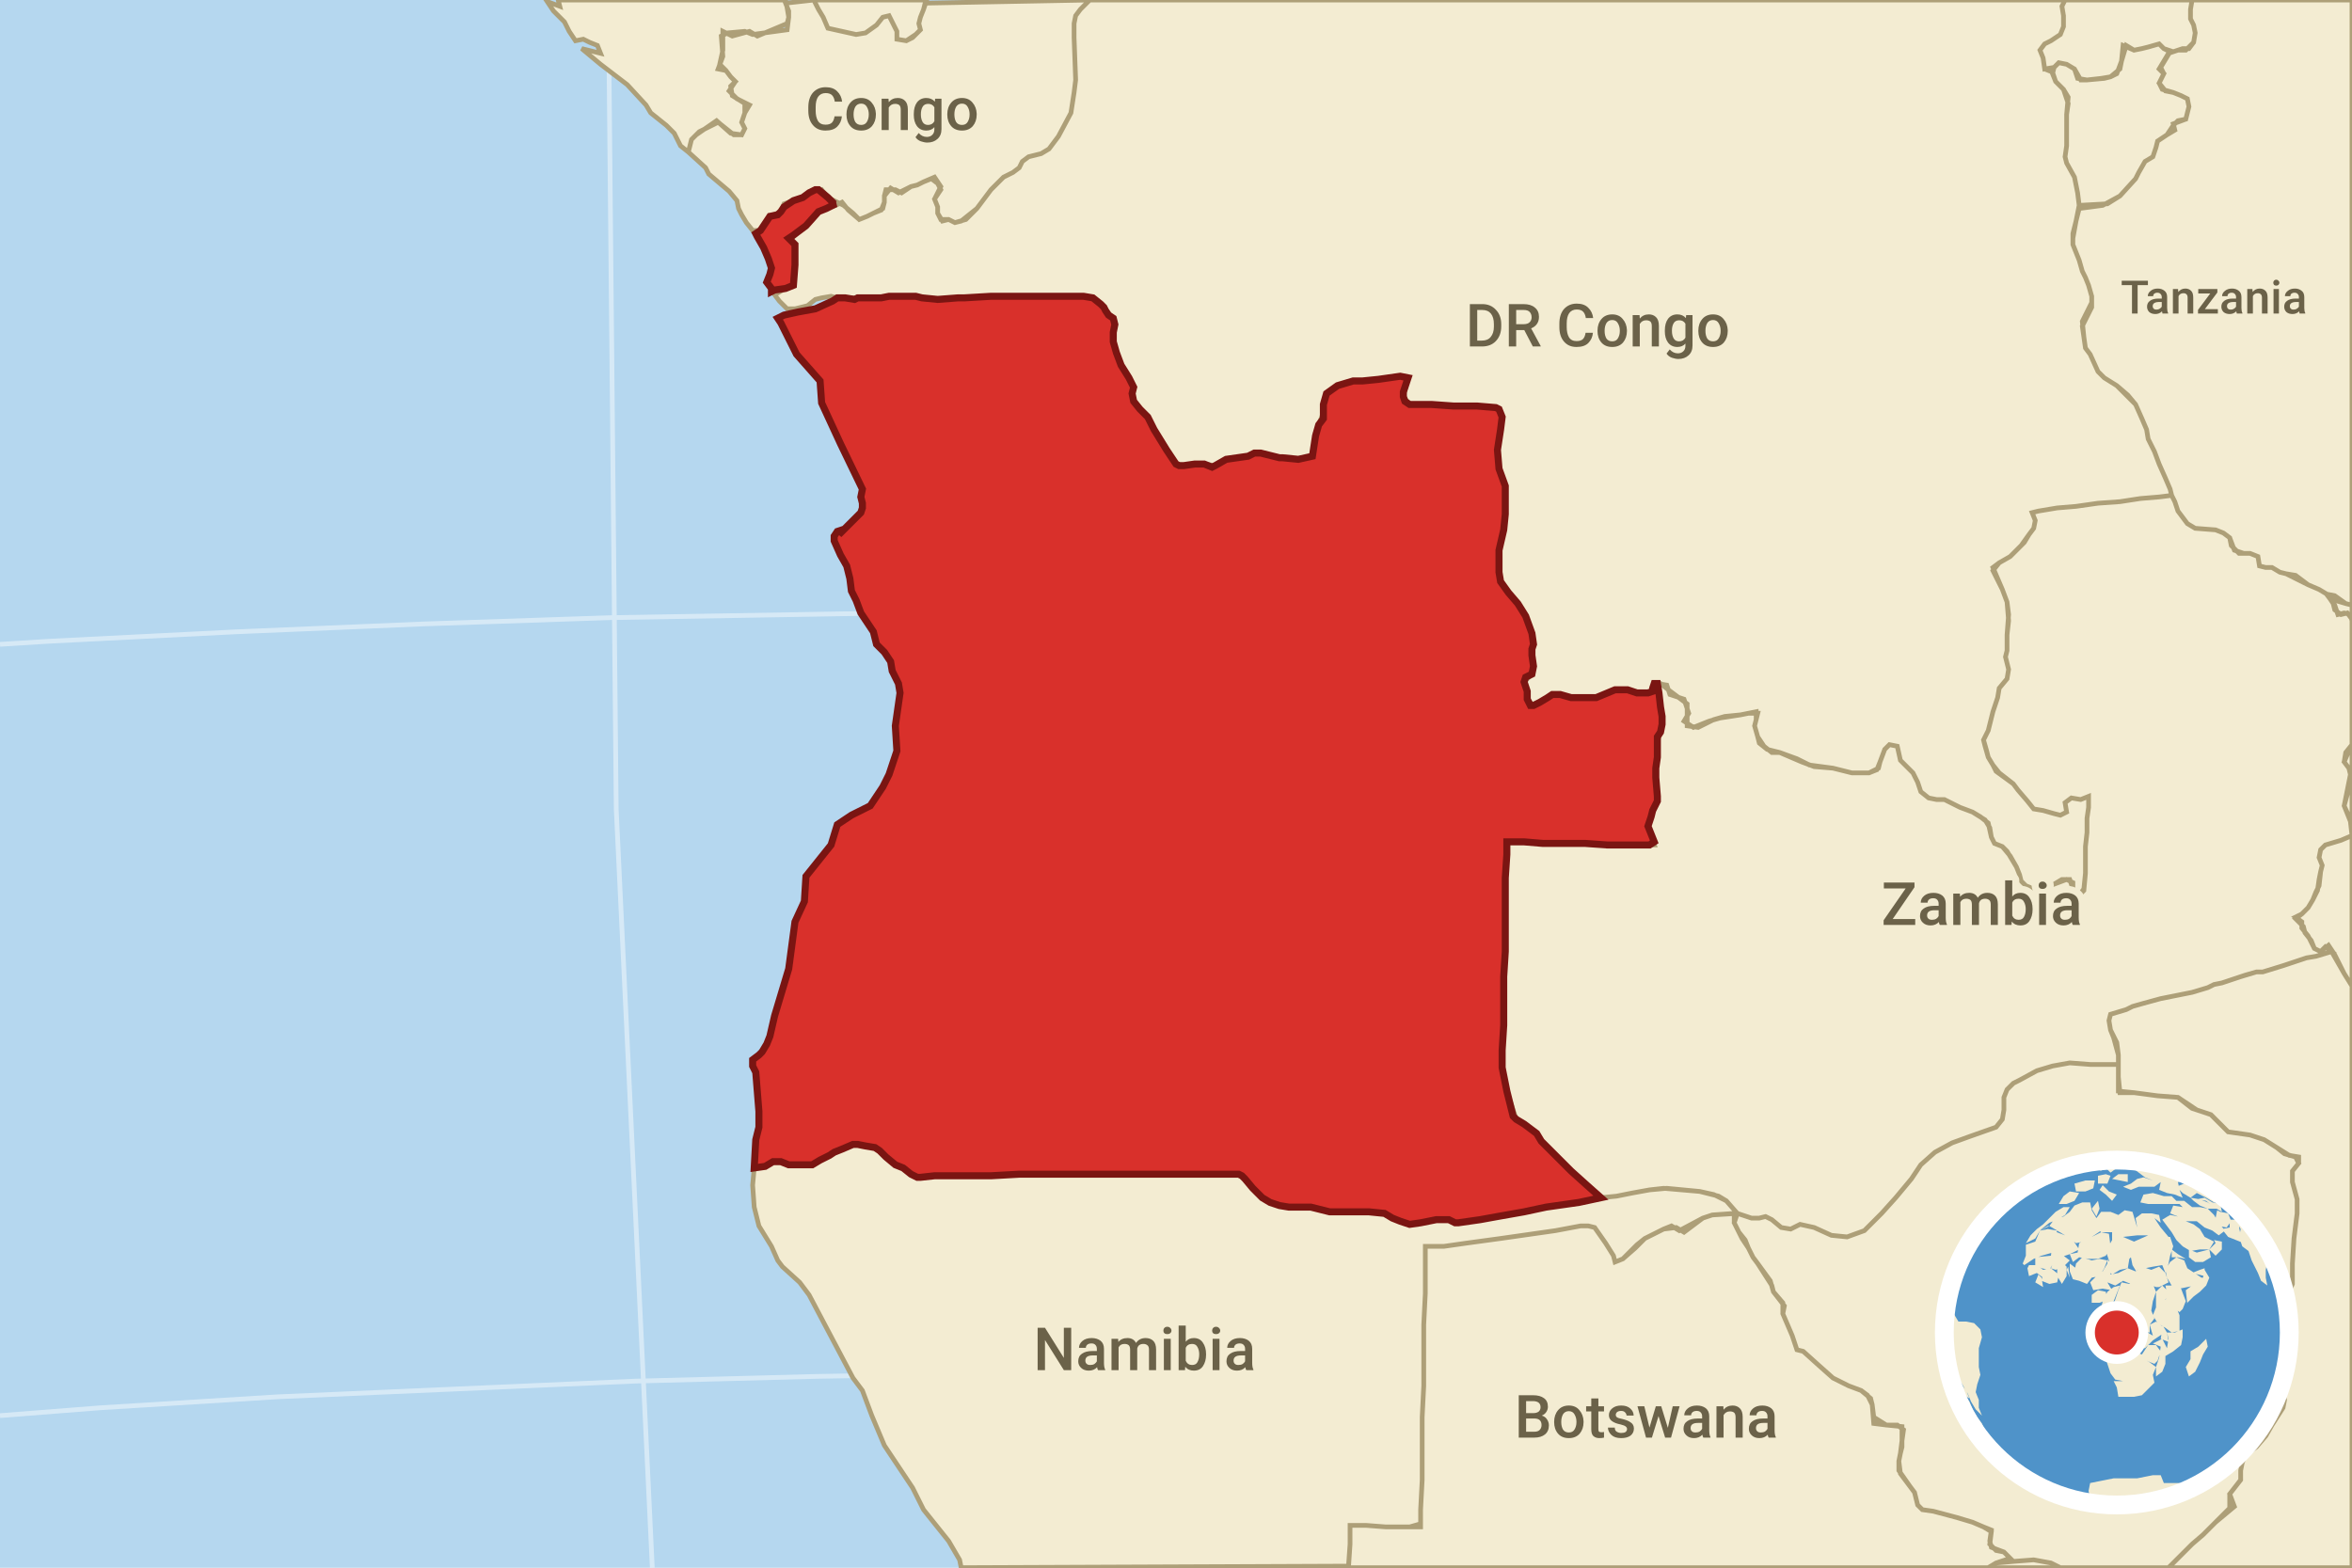
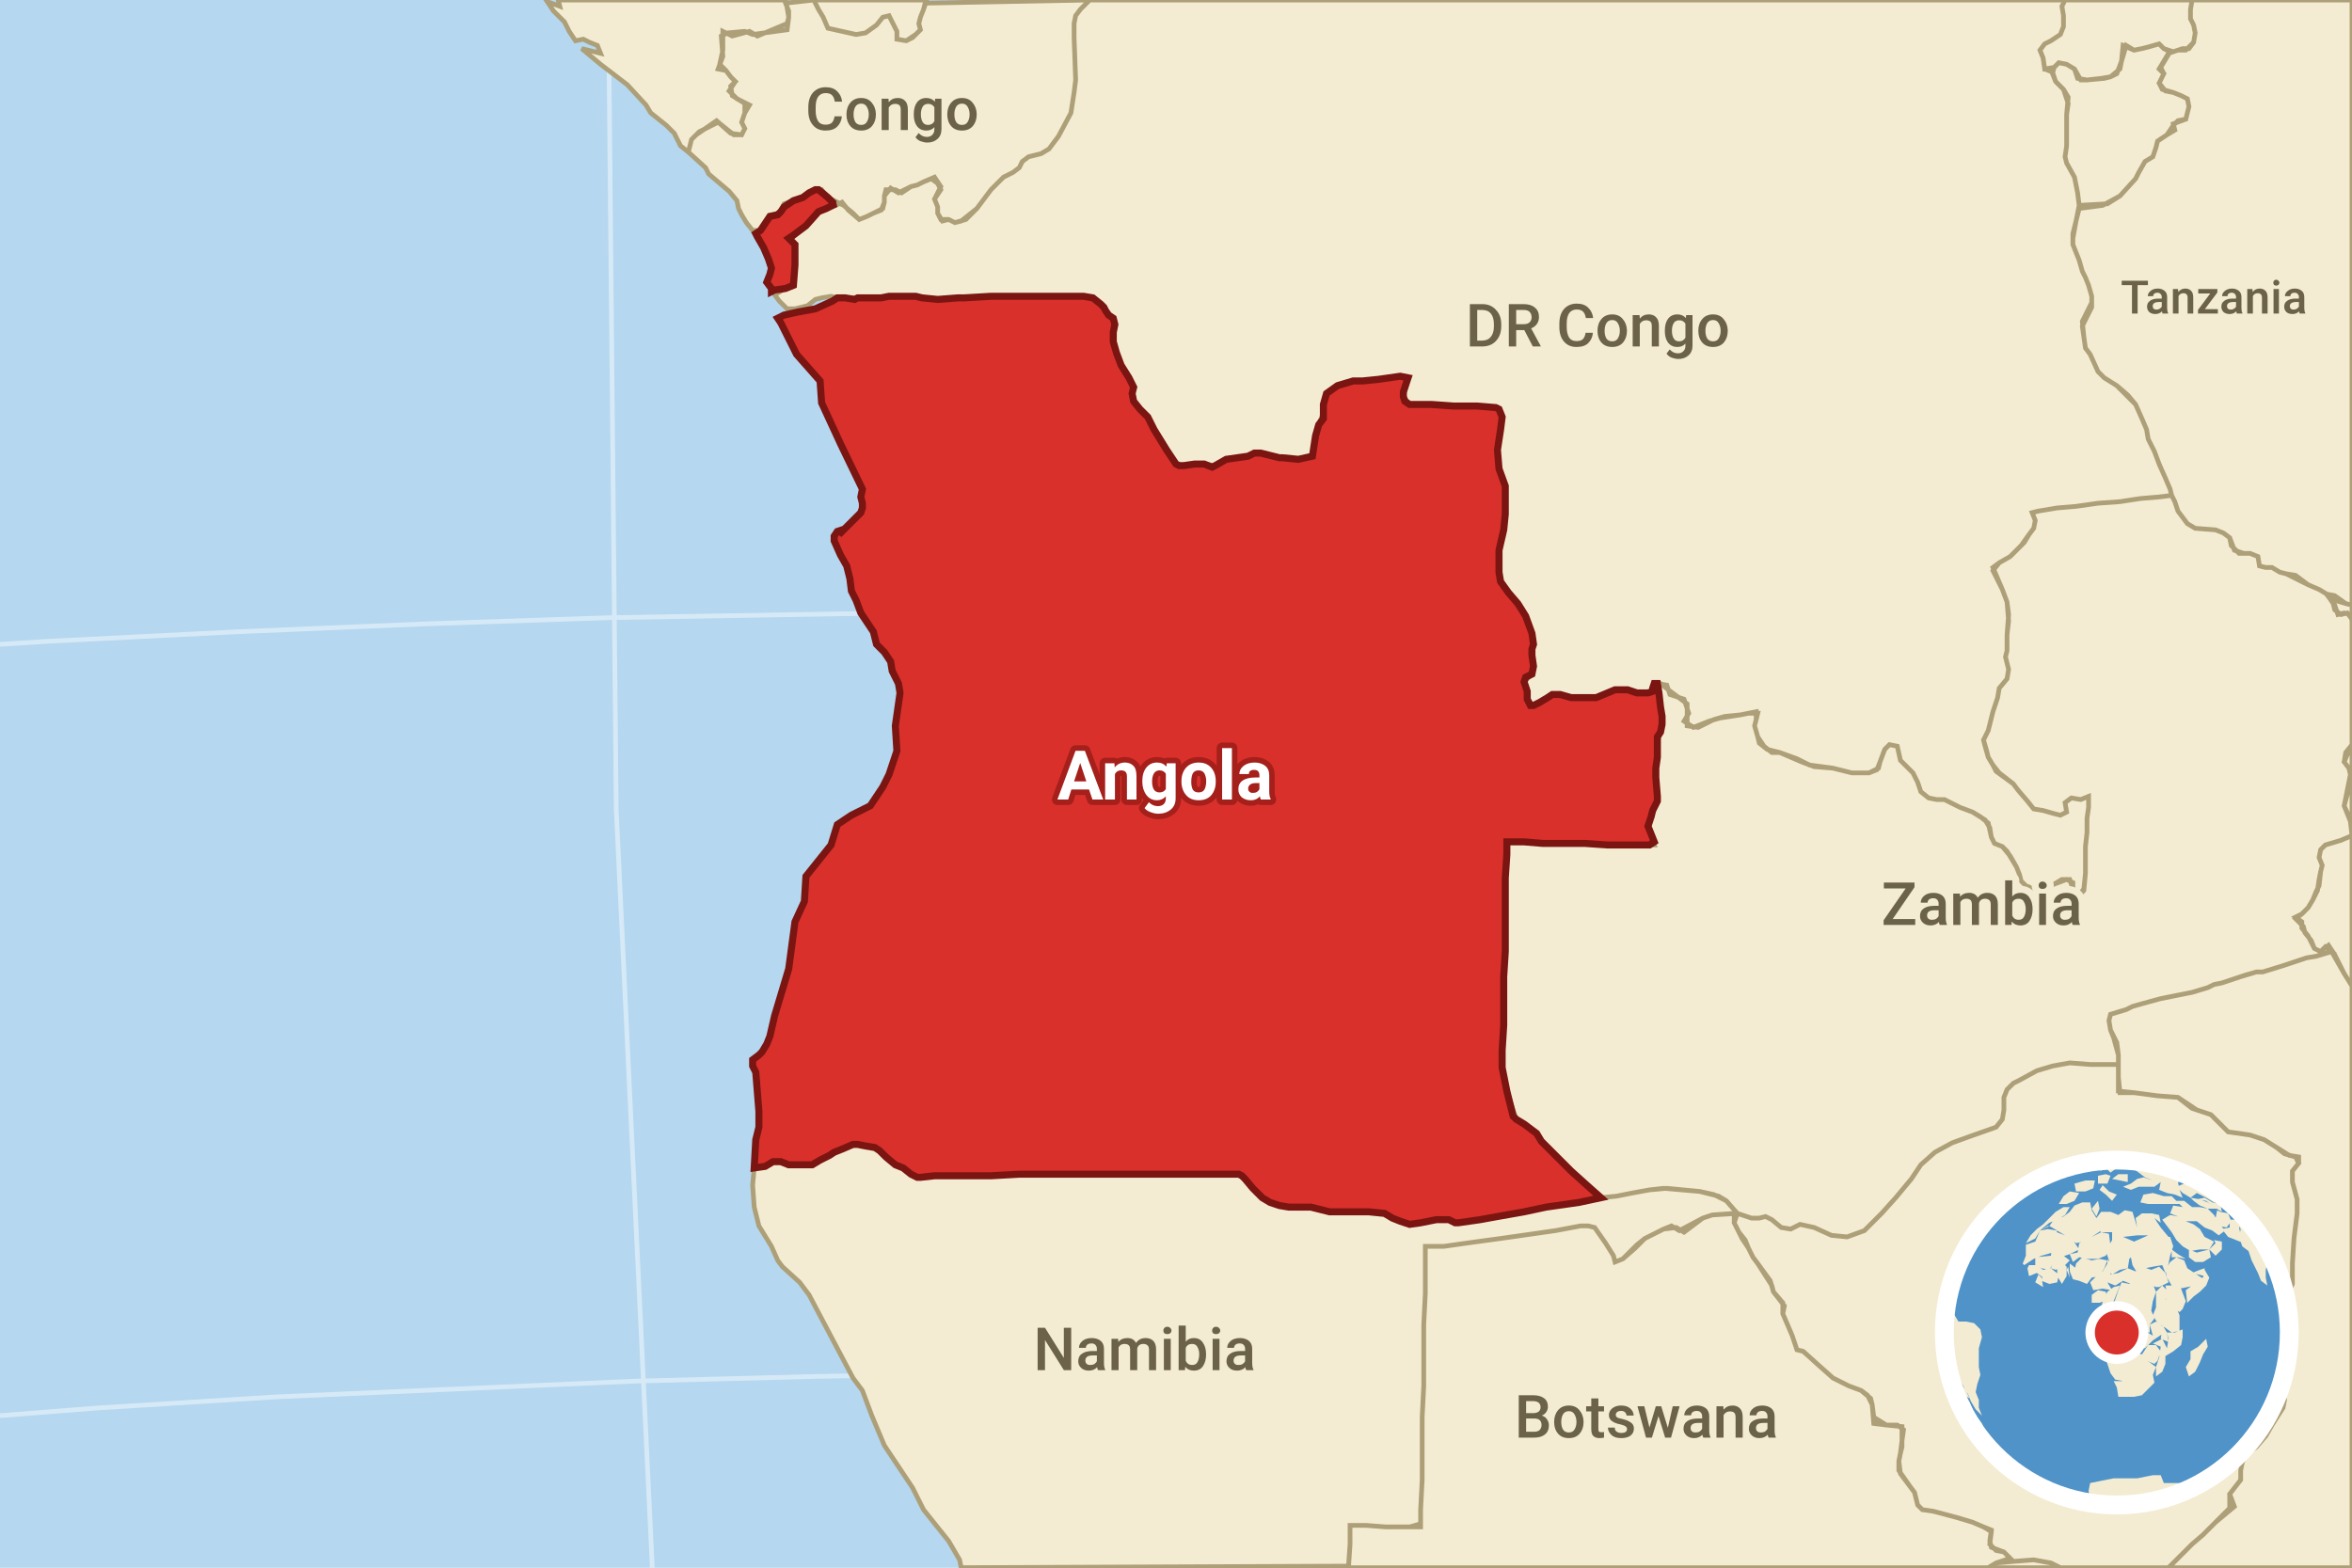
<svg xmlns="http://www.w3.org/2000/svg" viewBox="0 0 150 100">
-   <style>.o{fill:#b5d7ef}.g{fill:none;stroke:#fff;stroke-opacity:.45;stroke-width:.3}.l{fill:#f3ecd2;stroke:#ad9f78;stroke-width:.3}.t{fill:#d9302b;stroke:#7a1512;stroke-width:.45}.mh{fill:none;stroke:#fff;stroke-width:3}.m{fill:none;stroke:#d9302b;stroke-width:1.6}.io{fill:#4f93c9}.il{fill:#f3ecd2}.id{fill:#d9302b;stroke:#fff;stroke-width:.6}.ir{fill:none;stroke:#fff;stroke-width:1.2}.n{font:500 3.8px system-ui,-apple-system,'Segoe UI',Roboto,Arial,sans-serif;fill:#6b6249;text-anchor:middle;paint-order:stroke;stroke:#f3ecd2;stroke-width:.9;stroke-linejoin:round}.fb{fill:none;stroke:#00000040;stroke-width:.15}</style>
+   <style>.o{fill:#b5d7ef}.g{fill:none;stroke:#fff;stroke-opacity:.45;stroke-width:.3}.l{fill:#f3ecd2;stroke:#ad9f78;stroke-width:.3}.t{fill:#d9302b;stroke:#7a1512;stroke-width:.45}.mh{fill:none;stroke:#fff;stroke-width:3}.m{fill:none;stroke:#d9302b;stroke-width:1.6}.io{fill:#4f93c9}.il{fill:#f3ecd2}.id{fill:#d9302b;stroke:#fff;stroke-width:.6}.ir{fill:none;stroke:#fff;stroke-width:1.2}.n{font:500 3.8px system-ui,-apple-system,'Segoe UI',Roboto,Arial,sans-serif;fill:#6b6249;text-anchor:middle;paint-order:stroke;stroke:#f3ecd2;stroke-width:.9;stroke-linejoin:round}.fb{fill:none;stroke:#00000040;stroke-width:.15}.tn{font-weight:650;fill:#fff;stroke:#a51f1b;stroke-width:.7}.tn .fb{stroke:#ffffffb0;stroke-width:.3}</style>
  <rect class="o" width="150" height="100" />
  <path class="g" d="M41.6 100L39.3 51.6L38.8 0M86 100L86.7 51.2L86.9 0M131.1 100L134.1 52.5L135.7 0M0 90.3L6.4 89.8L17.7 89.1L29.1 88.6L40.5 88.1L52 87.8L63.4 87.6L74.9 87.6L86.3 87.6L97.8 87.8L109.2 88.1L120.6 88.5L132 89.1L143.3 89.8L150 90.3M0 41.1L3.2 40.9L15.1 40.3L27 39.8L38.9 39.4L50.9 39.2L62.9 39L74.8 39L86.8 39L98.8 39.2L110.8 39.4L122.7 39.8L134.6 40.3L146.5 40.9L150 41.1" />
  <path class="l" d="M131.4 100L130.8 99.7L129.7 99.5L128.4 99.6L127.8 99L127.3 98.9L126.9 98.5L127 97.7L126.5 97.4L125.8 97.1L124.8 96.8L123.3 96.4L122.6 96.3L122.3 96L122.1 95.2L121.8 94.8L121.2 94L121.1 93.2L121.2 92.7L121.3 92.3L121.3 91.5L121.3 91L120.3 90.9L119.5 90.8L119.4 89.6L119.3 89.2L118.7 88.7L117.9 88.4L116.9 87.9L116 87.1L115 86.2L114.6 86.1L114.3 85.2L113.7 83.8L113.8 83.3L113.1 82.4L113 82L112.1 80.6L111.8 80.2L111.5 79.6L111.3 79.1L110.9 78.6L110.6 78L110.8 77.4L111.7 77.7L112.2 77.7L112.6 77.6L113 77.8L113.6 78.3L114.2 78.4L114.8 78.1L115.7 78.3L116.8 78.8L117.8 78.9L118.9 78.5L120 77.4L120.9 76.4L121.9 75.2L122.5 74.3L123.4 73.5L124.5 72.9L125.6 72.5L127.3 71.9L127.7 71.4L127.8 70.8L127.8 70L128 69.5L128.4 69.1L128.8 68.9L129.9 68.3L130.9 68L132 67.8L133.3 67.9L134.5 67.9L135.1 67.9L135.1 68.7L135.1 69.6L136.1 69.7L137.6 69.9L138.9 70L139.8 70.7L141 71.1L142.1 72.2L143.5 72.4L144.4 72.7L145.2 73.2L145.7 73.6L146.4 73.8L146.6 74.2L146.2 74.7L146.2 75.4L146.5 76.5L146.5 77.4L146.3 79L146.2 80.6L146.2 81.1L146.2 81.5L146.2 81.9L145.9 82.6L145.7 83.2L145.6 83.7L144.8 84.1L144.7 84.7L144.9 85.1L145.3 85.5L145.1 86.2L144.8 86.9L145 87.7L145.2 88.3L145.6 88.9L145.7 89.3L145.6 89.8L144.9 90.9L144.5 91.6L143.9 92.3L143.2 92.8L143 93.3L142.9 93.8L142.9 94.4L142.2 95.3L142.5 96.1L141.3 97.1L140.5 97.9L139.8 98.5L139.1 99.2L138.3 100L131.4 100ZM150 45.3L150 45.8L150 47.5L149.8 47.9L149.5 48.6L149.8 49L149.9 49.4L149.8 49.9L149.5 51.4L149.9 52.4L150 53.3L149.3 53.6L148.3 53.9L148 54.2L147.9 54.7L148.1 55.2L148 55.6L147.9 56.1L147.8 56.8L147.5 57.4L147.2 57.9L146.8 58.3L146.4 58.5L146.8 58.8L146.8 59.2L147.2 59.7L147.6 60.5L148 60.7L148.3 60.4L148.7 60.7L147.7 61L147.1 61.1L145.6 61.6L144.3 62L143.9 62L143.2 62.2L141.7 62.7L141.2 62.8L140.8 63L139.8 63.3L138.8 63.5L137.8 63.7L136.7 64L136 64.2L135.6 64.4L134.6 64.7L134.5 65.1L134.6 65.7L134.8 66.2L135.1 67.3L135.1 67.9L134.5 67.9L133.3 67.9L132 67.8L130.9 68L129.9 68.3L128.8 68.9L128.4 69.1L128 69.5L127.8 70L127.8 70.8L127.7 71.4L127.3 71.9L125.6 72.5L124.5 72.9L123.4 73.5L122.5 74.3L121.9 75.2L120.9 76.4L120 77.4L118.9 78.5L117.8 78.9L116.8 78.8L115.7 78.3L114.8 78.1L114.2 78.4L113.6 78.3L113 77.8L112.6 77.6L112.2 77.7L111.7 77.7L110.8 77.4L110.1 76.6L109.6 76.3L108.4 76L106.3 75.8L105.2 75.9L104.1 76.1L103.1 76.3L102.1 76.4L101.2 75.6L100.2 74.7L99.1 73.6L98.3 72.8L98 72.3L97.2 71.7L96.7 71.4L96.1 69.6L95.8 68.1L95.8 67L95.9 65.4L95.9 63.9L95.9 62.3L96 60.7L96 59.2L96 57.6L96 56L96.1 54.5L96.1 53.7L97.2 53.7L98.4 53.8L99.7 53.8L101.1 53.8L102.5 53.9L103.9 53.9L104.9 53.9L105.5 53.9L105.1 52.9L105.3 52.1L105.4 51.7L105.7 51.1L105.6 49.6L105.6 49L105.7 48.3L105.7 47.7L105.7 47.3L105.9 46.7L106 46.3L106 45.7L105.9 45.1L105.8 44.2L105.7 43.6L106.3 43.7L106.5 44.3L107.4 44.6L107.7 45.5L107.4 46L108 46.4L109 46L109.7 45.8L111 45.6L111.5 45.5L112 45.4L112 45.9L111.9 46.3L112.1 47L112.2 47.4L112.7 47.8L113.5 48L114.6 48.4L115.4 48.8L116.9 49L117.3 49.1L118.1 49.3L118.7 49.3L119.2 49.3L119.7 49.1L119.9 48.6L120.2 47.8L120.5 47.5L121 47.6L121.2 48.5L122 49.3L122.3 49.9L122.5 50.5L123 50.9L123.5 51L124 51L125 51.5L125.8 51.8L126.3 52.1L126.8 52.5L127 53.4L127.2 53.8L127.7 54L128 54.3L128.6 55.3L128.8 55.8L128.9 56.2L129.2 56.5L129.7 56.7L130.1 56.7L131 56.4L131.5 56.1L132 56.1L132.2 56.7L132.6 57.1L132.9 56.8L133 55.7L133 54.9L133 54L133.1 53.1L133.1 52.2L133.2 51.5L133.2 50.8L132.7 51L132.1 50.9L131.7 51.2L131.8 51.8L131.4 52L131 51.9L130.3 51.7L129.7 51.6L129.3 51.1L128.7 50.4L128.4 50L127.5 49.3L127.1 48.8L126.8 48.3L126.7 47.9L126.5 47.2L126.8 46.6L127.1 45.4L127.4 44.5L127.5 43.9L128 43.3L128.1 42.7L127.9 41.9L128 41.5L128 40.5L128.1 39.6L128 38.4L127.7 37.6L127.1 36.4L127.5 35.9L128.2 35.5L128.5 35.2L128.9 34.8L129.4 34.1L129.7 33.7L129.8 33.2L129.6 32.7L130 32.6L131.2 32.4L132.4 32.3L133.8 32.1L135.2 32L136.5 31.8L137.7 31.7L138.5 31.6L138.7 32L138.9 32.6L139.2 33L139.5 33.4L140 33.7L141.3 33.8L141.8 34L142.2 34.3L142.3 34.8L142.8 35.3L143.5 35.3L144 35.5L144.1 36.1L144.5 36.2L144.9 36.2L145.4 36.5L145.8 36.6L146.4 36.7L147.2 37.3L147.9 37.6L148.4 37.9L148.8 38.5L148.9 38.9L149.3 39.2L149.7 39.1L150 39.5L150 45.3ZM150 38.6L149.6 38.5L148.9 38L148.4 37.9L147.9 37.6L147.2 37.3L146.6 37L145.8 36.6L145.4 36.5L144.9 36.2L144.5 36.2L144.1 36.1L144 35.5L143.5 35.3L143.1 35.3L142.5 35.1L142.2 34.3L141.8 34L141.3 33.8L140 33.7L139.5 33.4L139.2 33L138.9 32.6L138.7 32L138.5 31.6L138.4 31.2L138.1 30.5L137.7 29.6L137.4 28.8L137 28L136.9 27.4L136.6 26.7L136.2 25.8L135.9 25.5L135 24.6L134.2 24.1L133.8 23.7L133.3 22.6L133 22.2L132.9 21.5L132.8 20.8L133.4 19.6L133.4 18.9L133.2 18.2L133 17.7L132.8 17.3L132.6 16.6L132.2 15.6L132.2 15.2L132.4 14.1L132.6 13.3L134.1 13.1L135.2 12.5L136.2 11.4L136.4 11L136.8 10.3L137.3 10L137.5 9.4L137.6 9L138.2 8.6L138.7 8.3L138.6 7.9L139.4 7.6L139.5 7.2L139.6 6.8L139.5 6.3L139.1 6.1L138.6 5.9L138.1 5.8L137.7 5.3L138 4.7L137.7 4.4L138.3 3.4L138.9 3.2L139.4 3.2L139.9 2.7L140 2.1L139.9 1.6L139.7 1.2L139.7 0.6L139.8 0L150 0ZM126.8 100L127.3 99.7L128.4 99.6L129.7 99.5L130.8 99.7L131.4 100L126.8 100ZM139.8 0L139.7 0.6L139.7 1.2L139.9 1.6L140 2.1L139.9 2.7L139.6 3.1L139.2 3.1L138.6 3.3L138 3.1L137.7 2.8L137 3L136.6 3.1L136.1 3.2L135.6 2.9L135.3 3.9L135.2 4.4L134.6 4.9L134.2 5L133.1 5.1L132.7 5.1L132.3 4.4L131.8 4.1L131.3 4L131 4.3L130.4 4.4L130.3 3.7L130.1 3.2L130.4 2.8L130.8 2.6L131.4 2.2L131.6 1.7L131.6 1L131.5 0.4L131.7 0L139.8 0ZM61.3 100L61.2 99.5L60.5 98.3L58.9 96.3L58.5 95.5L58.2 94.9L56.4 92.2L55.6 90.3L55 88.7L54.4 87.9L51.6 82.6L51 81.8L49.9 80.8L49.6 80.4L49.2 79.5L48.4 78.2L48.1 77L48 75.6L48.1 74.5L48.8 74.4L49.3 74.1L49.8 74.1L50.3 74.3L50.8 74.3L51.8 74.3L52.3 74L52.9 73.7L53.7 73.3L54.4 73L55.2 73.1L55.8 73.2L56.5 73.8L57.1 74.3L57.6 74.5L58.1 74.9L58.5 75.1L59.6 75L60.5 75L61.5 75L63.2 75L65 74.9L66.8 74.9L68.6 74.9L70.3 74.9L72.1 74.9L73.9 74.9L75.7 74.9L76.4 74.9L77.7 74.9L79 74.9L79.4 75.2L79.9 75.8L80.5 76.4L81 76.7L81.6 76.9L82.2 77L82.7 77L83.6 77L84.8 77.3L86 77.3L87.3 77.3L88.3 77.4L88.8 77.7L89.3 77.9L89.9 78.1L90.6 78L91.6 77.8L92.4 77.8L92.8 78L94.4 77.8L95.5 77.6L97.2 77.3L98.6 77L100.7 76.7L102.1 76.4L103.1 76.3L104.1 76.1L105.2 75.9L106.1 75.8L108.4 76L109.3 76.2L110.1 76.6L110.8 77.4L109.2 77.5L108.6 77.7L107.4 78.6L106.9 78.3L106.1 78.4L105.5 78.7L104.9 79L104.4 79.4L103.5 80.3L103 80.5L102.9 80.1L102.4 79.3L101.7 78.3L101.3 78.2L100.8 78.2L99.2 78.5L97.8 78.7L95.7 79L93.5 79.3L92.1 79.5L90.9 79.5L90.9 80.5L90.9 82.5L90.8 84.5L90.8 86.4L90.8 88.4L90.7 90.4L90.7 92.4L90.7 94.4L90.6 96.3L90.6 97.2L89.9 97.4L88.4 97.4L87.1 97.3L86.1 97.3L86.1 98.5L86 99.9L61.3 100ZM138.3 100L139.1 99.2L139.8 98.5L140.5 97.9L141.3 97.1L142.2 96.2L142.2 95.3L142.9 94.4L142.9 93.8L143 93.3L143.2 92.8L143.9 92.3L144.5 91.6L144.9 90.9L145.6 89.8L145.7 89.3L145.6 88.9L145.2 88.3L145 87.7L144.8 86.9L145.1 86.2L145.3 85.7L145.2 85.3L144.7 85L144.7 84.3L145.4 83.8L145.7 83.5L145.9 82.6L146.2 81.9L146.2 81.5L146.2 81.1L146.2 80.6L146.3 79L146.5 77.4L146.5 76.5L146.2 75.4L146.2 74.7L146.6 74.2L146.6 73.8L146 73.7L145.2 73.2L144.4 72.7L143.5 72.4L142.1 72.2L141 71.1L140.1 70.8L138.9 70L137.6 69.9L136.1 69.7L135.2 69.7L135.1 68.7L135.1 67.9L135.1 67.3L135 66.5L134.6 65.7L134.5 65.1L134.6 64.7L135.6 64.4L136 64.2L136.7 64L137.8 63.7L138.8 63.5L139.8 63.3L140.8 63L141.2 62.8L141.7 62.7L142.9 62.3L143.9 62L144.3 62L145.6 61.6L147.1 61.1L147.7 61L148.7 60.7L149.5 62.1L150 62.9L150 100ZM150 52.5L149.5 51.4L149.8 50.3L149.9 49.4L149.8 49L149.5 48.6L149.6 48L150 47.5L150 52.5ZM150 39.6L149.9 39.2L149.5 39.1L149.1 39.2L148.9 38.6L148.6 38.2L149.6 38.5L150 38.6L150 39.6ZM150 62.9L149.5 62.1L148.9 60.9L148.5 60.3L148 60.7L147.6 60.5L147.4 60L147 59.5L146.9 59.1L146.4 58.6L146.8 58.3L147.2 57.9L147.5 57.4L147.7 56.9L147.9 56.5L148 55.6L148.1 55.2L147.9 54.7L148 54.2L148.3 53.9L149.3 53.6L150 53.3L150 62.9ZM59.1 0L58.9 0.6L58.7 1.1L58.6 1.5L58.7 1.9L58.4 2.2L57.8 2.6L57.2 2.5L57.2 2L57 1.6L56.7 1L56.3 1.1L55.9 1.6L55.2 2.1L54.6 2.2L53.7 2L52.8 1.8L52.5 1.1L52.2 0.6L51.9 0L59.1 0ZM50.1 0L50.2 0.5L50.3 1.1L50.2 1.5L48.3 2.3L47.8 2L46.7 2.3L46.1 2L46.1 3.2L45.9 4.1L46.3 4.5L46.6 4.9L46.9 5.2L46.6 5.5L46.7 6.1L47.5 6.6L47.5 7.2L47.3 7.8L47.5 8.2L47.3 8.6L46.8 8.6L45.8 7.8L44.6 8.4L44.1 8.9L43.9 9.7L43.4 9.3L43 8.5L42.5 8L41.5 7.2L41.2 6.7L40 5.4L38.3 4.1L37.1 3.1L38.3 3.4L38.1 2.9L37.6 2.7L37.2 2.5L36.7 2.6L36.3 2L36 1.4L35.3 0.7L34.9 0.1L35.7 0.4L35.6 0L50.1 0ZM131.7 0L131.5 0.4L131.6 1L131.6 1.7L131.4 2.2L130.8 2.6L130.4 2.8L130.1 3.2L130.3 3.7L130.4 4.4L130.9 4.6L131.1 5.2L131.6 5.7L131.9 6.2L131.8 7.3L131.8 7.7L131.8 8.3L131.8 9.3L131.7 10L131.8 10.4L132.3 11.3L132.5 12.3L132.6 13.1L132.4 14.1L132.2 14.9L132.2 15.6L132.6 16.6L132.8 17.3L133 17.7L133.2 18.2L133.4 18.9L133.4 19.3L132.8 20.5L132.9 21.5L133 22.2L133.3 22.6L133.8 23.7L134.2 24.1L135 24.6L135.7 25.2L136.2 25.8L136.6 26.7L136.9 27.4L137 28L137.4 28.8L137.7 29.6L138.1 30.5L138.4 31.2L138.5 31.6L137.7 31.7L136.5 31.8L135.2 32L133.8 32.1L132.4 32.3L131.2 32.4L130 32.6L129.6 32.7L129.8 33.2L129.7 33.7L129.4 34.1L129.1 34.6L128.5 35.2L128.2 35.5L127.5 35.9L127.1 36.2L127.7 37.6L128 38.4L128.1 39.2L128 40.5L128 41.5L127.9 41.9L128.1 42.7L128 43.3L127.5 43.9L127.4 44.5L127.1 45.4L126.8 46.6L126.5 47.2L126.6 47.6L126.8 48.3L127.1 48.8L127.3 49.2L128.4 50L128.7 50.4L129.3 51.1L129.7 51.6L130.3 51.7L131 51.9L131.4 52L131.8 51.8L131.7 51.2L132.1 50.9L132.7 51L133.2 50.8L133.2 51.5L133.1 52.2L133.1 53.1L133 54L133 54.9L133 55.7L132.9 56.7L132.6 57.1L132.2 56.9L132.2 56.3L131.8 56.1L131 56.4L130.4 56.6L129.7 56.7L129.2 56.5L128.9 56.2L128.8 55.8L128.6 55.3L128.2 54.6L127.7 54L127.2 53.8L127 53.4L126.9 52.8L126.6 52.3L125.8 51.8L125 51.5L124 51L123.5 51L123 50.9L122.5 50.5L122.3 49.9L122 49.3L121.2 48.5L121 47.6L120.5 47.5L120.2 47.8L119.9 48.6L119.8 49L119.2 49.3L118.7 49.3L118.1 49.3L117.3 49.1L116.9 49L115.7 48.9L114.9 48.6L113.5 48L113 48L112.5 47.6L112.1 47L111.9 46.3L112 45.9L112.1 45.5L111.5 45.5L111 45.6L110 45.7L109.3 45.9L108.3 46.4L107.6 46.3L107.6 45.8L107.6 44.9L106.8 44.3L106.4 44L105.9 43.6L105.5 43.6L105.4 44.1L104.4 44.2L103.8 44L103.3 44L101.8 44.5L100.2 44.5L99.5 44.3L99 44.3L98.2 44.8L97.8 45L97.4 44.6L97.4 44.1L97.2 43.5L97.7 43L97.8 42.5L97.7 41.8L97.8 41.1L97.7 40.4L97.3 39.3L96.8 38.5L96.2 37.8L95.7 37.1L95.6 36.5L95.6 35.1L95.9 33.8L96 32.8L96 31L95.6 29.9L95.5 28.7L95.7 27.4L95.8 26.6L95.6 26.1L94.2 25.9L92.7 25.9L91.3 25.8L89.9 25.8L89.5 25.3L89.8 24.1L89.3 24L87.9 24.2L86.9 24.3L86.3 24.3L85.3 24.6L84.6 25.1L84.4 25.8L84.4 26.3L84.1 27.1L83.9 27.6L83.7 29.1L82.8 29.3L81.8 29.2L80.4 28.9L80 28.9L79.6 29.1L78.9 29.2L78.2 29.3L77.5 29.7L76.8 29.6L76.2 29.6L75.5 29.7L75 29.6L74.4 28.7L73.6 27.4L73.2 26.6L72.7 26.1L72.3 25.6L72.2 25.1L72.3 24.7L72 24.1L71.5 23.3L71.2 22.5L71 21.8L71 21.2L71.1 20.7L71 20.3L70.5 19.8L70.2 19.4L69.7 19L69.1 18.9L67.9 18.9L66.3 18.9L64.8 18.9L63.2 18.9L61.5 19L59.8 19.1L58.8 19L58.4 18.9L57.8 18.9L56.7 18.9L56.2 19L54.8 19L53.9 19L53.4 19L53 18.9L52.4 19L52 19.1L51.5 19.5L50.7 19.7L50.2 19.7L49.7 19.2L49.4 18.8L50.1 18.4L50.5 18.3L50.7 16.9L50.7 15.6L50.4 15.3L50.9 14.8L51.4 14.4L52.2 13.5L52.7 13.3L53.3 13.1L53.7 12.9L54.1 13.4L54.8 14L55.3 13.8L55.7 13.6L56.2 13.4L56.4 12.9L56.4 12.5L56.5 12.1L57.1 12.1L57.5 12.3L58.1 11.9L58.5 11.8L58.9 11.6L59.4 11.4L59.8 11.7L60 12.1L59.6 12.7L59.8 13.2L59.8 13.6L60 14L60.5 14L60.9 14.2L61.3 14.1L62.3 13.3L63.2 12.1L64 11.3L64.6 11L65 10.7L65.2 10.3L65.6 10L66.4 9.8L66.9 9.5L67.5 8.7L68.3 7.2L68.5 5.9L68.6 5.1L68.5 2.4L68.5 1.5L68.6 1L68.9 0.6L69.5 0L131.7 0ZM51.9 0L52.2 0.6L52.5 1.1L52.8 1.8L53.7 2L54.6 2.2L55.2 2.1L55.9 1.6L56.3 1.1L56.7 1L57 1.6L57.2 2L57.2 2.5L57.8 2.6L58.2 2.4L58.7 1.9L58.6 1.5L58.7 1.1L58.9 0.6L59 0.2L69.5 0L68.9 0.6L68.6 1L68.5 1.5L68.5 2.4L68.6 5.1L68.5 5.9L68.3 7.2L67.5 8.7L66.9 9.5L66.4 9.8L65.6 10L65.2 10.3L65 10.7L64.6 11L64 11.3L63.2 12.1L62.3 13.3L61.6 14L60.9 14.2L60.5 14L60.1 14.1L59.8 13.6L59.8 13.2L59.6 12.7L59.8 12.3L60 11.9L59.6 11.3L58.9 11.6L58.5 11.8L58.1 11.9L57.7 12.1L57.3 12.3L56.8 12L56.4 12.5L56.4 12.9L56.3 13.3L55.7 13.6L55.3 13.8L54.8 14L54.4 13.6L53.8 13.1L53.4 12.9L52.8 12.6L52.4 12.1L51.6 12.3L51.2 12.6L50.6 12.8L50 13L49.8 13.5L49.1 13.8L48.5 14.7L48 14.7L47.6 14.2L47.3 13.7L47.1 13.3L47 12.8L46.5 12.2L45.2 11.1L45 10.7L43.9 9.7L44.1 8.9L44.4 8.6L45.7 7.7L46.6 8.5L47.3 8.6L47.5 8.2L47.3 7.8L47.5 7.2L47.8 6.7L47 6.3L46.5 5.8L46.9 5.2L46.6 4.9L46.3 4.5L45.8 4.4L46.1 3.6L46 2.3L46.4 2.1L47.5 2L48 2.2L50.2 1.9L50.3 1.1L50.3 0.7L50.1 0.2L51.9 0ZM138.4 3.3L137.8 4.3L138 4.7L137.7 5.3L137.9 5.7L138.6 5.9L139.1 6.1L139.5 6.3L139.6 6.8L139.5 7.2L139.4 7.6L138.9 7.7L138.6 8L138.2 8.6L137.6 9L137.5 9.4L137.3 10L136.8 10.3L136.4 11L136.2 11.4L135.2 12.5L134.4 13L132.6 13.1L132.5 12.3L132.3 11.3L131.8 10.4L131.7 10L131.8 9.3L131.8 8.3L131.8 7.7L131.8 7.3L131.9 6.6L131.6 5.7L131.1 5.2L130.9 4.7L131 4.3L131.3 4L131.8 4.1L132.3 4.4L132.5 5L133.1 5.1L134 5L134.6 4.9L135 4.7L135.3 3.9L135.4 2.9L136.1 3.2L136.6 3.1L137 3L137.7 2.8L138 3.1ZM86 100L86.1 98.5L86.1 97.3L87.1 97.3L88.4 97.4L89.9 97.4L90.6 97.4L90.6 96.3L90.7 94.4L90.7 92.4L90.7 90.4L90.8 88.4L90.8 86.4L90.8 84.5L90.9 82.5L90.9 80.5L90.9 79.5L92.1 79.5L93.5 79.3L95.7 79L97.8 78.7L99.2 78.5L100.8 78.2L101.3 78.2L101.7 78.3L102.4 79.3L102.9 80.1L103 80.5L103.5 80.3L104.3 79.6L104.9 79L105.5 78.7L106.1 78.4L106.6 78.2L107.1 78.5L108.6 77.7L109.2 77.5L110.6 77.4L110.6 78L110.9 78.6L111.1 79L111.5 79.6L111.8 80.2L112.1 80.6L112.9 81.7L113.1 82.4L113.7 83.1L113.7 83.8L114.3 85.2L114.6 86.1L115 86.2L116 87.1L116.9 87.9L117.9 88.4L118.7 88.7L119.1 89L119.4 89.6L119.5 90.4L120.3 90.9L121 90.9L121.4 91.2L121.3 91.9L121.2 92.7L121.1 93.2L121.1 93.8L121.8 94.8L122.1 95.2L122.3 96L122.6 96.3L123.3 96.4L124.8 96.8L125.8 97.1L126.5 97.4L127 97.6L126.9 98.3L127 98.7L127.8 99L128.2 99.4L127.3 99.7L126.8 100L86 100Z" />
  <path class="t" d="M53.3 13L52.7 13.3L52.2 13.5L51.4 14.4L51 14.7L50.6 15L50.3 15.2L50.5 15.4L50.7 15.6L50.7 16.9L50.6 18.2L50.1 18.4L49.4 18.5L49.2 18.6L49.2 18.4L48.9 18L49.1 17.5L49.2 17.1L49 16.5L48.7 15.8L48.3 15.1L48.2 14.9L48.5 14.7L48.9 14.1L49.1 13.8L49.6 13.7L49.8 13.5L50 13.2L50.6 12.8L51.2 12.6L51.6 12.3L52 12.1L52.2 12.1L52.8 12.6L53.2 13ZM105.7 43.6L105.8 44.2L105.9 45.1L106 45.7L106 46L106 46.2L105.9 46.7L105.7 47L105.7 47.3L105.7 47.7L105.7 48.3L105.6 49L105.6 49.6L105.7 50.8L105.7 51.1L105.4 51.7L105.3 52.1L105.1 52.7L105.5 53.7L105.2 53.9L104.9 53.9L103.9 53.9L102.5 53.9L101.1 53.8L99.7 53.8L98.4 53.8L97.2 53.7L96.1 53.7L96.1 54.5L96 56L96 57.6L96 59.2L96 60.7L95.9 62.3L95.9 63.9L95.9 65.4L95.8 67L95.8 68.1L96.1 69.6L96.5 71.2L96.7 71.4L97.2 71.7L98 72.3L98.3 72.8L99.1 73.6L100.2 74.7L101.2 75.6L102.1 76.4L100.7 76.7L98.6 77L97.2 77.3L95.5 77.6L94.4 77.8L93 78L92.8 78L92.4 77.8L91.6 77.8L90.6 78L89.9 78.1L89.3 77.9L88.8 77.7L88.3 77.4L87.3 77.3L86 77.3L84.8 77.3L83.6 77L82.7 77L82.2 77L81.6 76.9L81 76.7L80.5 76.4L79.9 75.8L79.4 75.2L79.2 75L79 74.9L77.7 74.9L76.4 74.9L75.7 74.9L73.9 74.9L72.1 74.9L70.3 74.9L68.6 74.9L66.8 74.9L65 74.9L63.2 75L61.5 75L60.5 75L59.6 75L58.7 75.1L58.5 75.1L58.3 75L58.1 74.9L57.6 74.5L57.1 74.3L56.5 73.8L56.1 73.4L55.8 73.2L55.2 73.1L54.7 73L54.4 73L53.7 73.3L53.2 73.5L52.9 73.7L52.3 74L51.8 74.3L51 74.3L50.8 74.3L50.3 74.3L49.8 74.1L49.3 74.1L48.8 74.4L48.1 74.5L48.2 72.7L48.4 71.9L48.4 70.9L48.2 68.4L48 68L48 67.6L48.4 67.3L48.6 67.1L48.9 66.6L49.1 66.1L49.4 64.8L50.3 61.8L50.7 58.8L51.3 57.5L51.4 55.9L53 53.9L53.4 52.6L54.3 52L55.5 51.4L56.3 50.2L56.7 49.4L57.2 47.9L57.1 46.3L57.4 44.2L57.3 43.6L56.9 42.8L56.8 42.2L56.4 41.6L55.9 41.1L55.7 40.3L54.9 39.1L54.6 38.3L54.3 37.7L54.2 36.9L54 36.1L53.6 35.4L53.2 34.5L53.2 34.2L53.4 33.9L53.7 33.8L53.5 34.1L54.9 32.7L55 32.4L55 32.1L54.9 31.7L55 31.2L53.6 28.3L52.4 25.7L52.3 24.3L50.8 22.6L50.2 21.4L49.8 20.6L49.6 20.3L50 20.1L50.9 19.9L52 19.7L53.1 19.2L53.4 19L53.9 19L54.5 19.1L54.7 19L56.2 19L56.7 18.9L57.8 18.9L58.4 18.9L58.8 19L59.8 19.1L61.1 19L61.5 19L63.2 18.9L64.8 18.9L66.3 18.9L67.9 18.9L69.1 18.9L69.7 19L70.2 19.4L70.4 19.6L70.5 19.8L70.7 20.1L71 20.3L71.1 20.7L71 21.2L71 21.8L71.2 22.5L71.5 23.3L72 24.1L72.3 24.7L72.2 25.1L72.3 25.6L72.7 26.1L73 26.4L73.2 26.6L73.6 27.4L74.4 28.7L75 29.6L75.2 29.7L75.5 29.7L76.2 29.6L76.8 29.6L77.3 29.8L77.5 29.7L78.2 29.3L78.9 29.2L79.6 29.1L80 28.9L80.4 28.9L81.6 29.2L81.8 29.2L82.8 29.3L83.7 29.1L83.9 27.8L84.1 27.1L84.4 26.7L84.4 26.3L84.4 25.8L84.6 25.1L85.3 24.6L86.3 24.3L86.9 24.3L87.9 24.2L89.3 24L89.8 24.1L89.5 25L89.5 25.3L89.6 25.6L89.9 25.8L91.3 25.8L92.7 25.9L94.2 25.9L95.4 26L95.6 26.1L95.8 26.6L95.7 27.4L95.5 28.7L95.6 29.9L96 31L96 32.8L95.9 33.8L95.6 35.1L95.6 36.5L95.7 37.1L96.2 37.8L96.8 38.5L97.3 39.3L97.7 40.4L97.8 41.1L97.7 41.4L97.7 41.8L97.8 42.5L97.7 43L97.3 43.2L97.2 43.5L97.4 44.1L97.4 44.6L97.5 44.8L97.6 45L97.8 45L98.2 44.8L98.7 44.5L99 44.3L99.5 44.3L100.2 44.5L101.5 44.5L101.8 44.5L103 44L103.3 44L103.8 44L104.4 44.2L105.1 44.2L105.4 44.1L105.4 43.9L105.5 43.6Z" />
+   <g class="n tn">
+     <text x="74.3" y="51.0" font-size="4.37">Angola</text>
+   </g>
  <g class="n">
    <text x="101.9" y="22.1">DR Congo</text>
    <text x="126.4" y="59.0">Zambia</text>
    <text x="73.0" y="87.4">Namibia</text>
    <text x="105.0" y="91.7">Botswana</text>
    <text x="141.2" y="20.0" font-size="2.96">Tanzania</text>
    <text x="56.9" y="8.3">Congo</text>
  </g>
  <circle class="io" cx="135" cy="85" r="11" />
  <path class="il" d="M138.1 82.9L138.8 83.4L139 83.9L139 84.4L139 84.9L138.5 85L138.1 84.7L137.6 84.4L137.3 83.9L137.5 83.4L137.5 82.9ZM130.7 78.2L130.1 78.5L129.8 79L129.2 79.3L129.7 78.9L130.1 78.5L130.6 78.2ZM141.7 76.3L142.2 76.9L141.7 76.7L141.2 76.7L140.7 76.4L140.1 76.1L139.7 76.4L139.2 76.1L138.8 75.7L139.3 75.5L139.8 75.6L140.4 75.5L141.2 76L141.6 76.3ZM140.1 76.5L140.6 76.4L141.1 76.7L141.6 76.8L141.7 77.3L141.2 77L140.7 76.6L140.2 76.5ZM146 85.1L146 85.7L145.9 85.1L145.9 84.6L145.8 84.1L145.7 83.6L145.9 84.1L146 84.7ZM125.8 89.9L126.1 90.4L126.4 90.8L126.6 91.3L126.8 91.8L127.1 92.2L127.4 92.6L127.8 92.9L128.2 93.4L127.8 93.1L127.3 92.6L126.9 92.2L126.4 91.7L126.1 91.2L125.8 90.8L125.5 90.3L125.3 89.8L125 89.3L124.8 88.8L125.3 89L125.6 89.4ZM124.5 88.1L124.7 88.6L125 89.2L125.2 89.7L125.4 90.2L125.8 90.8L126.1 91.2L126.4 91.6L126.7 92L127 92.4L127.5 92.8L127.8 93.2L128.3 93.4L127.7 93.2L127.3 92.8L126.9 92.3L126.6 91.9L126.2 91.5L125.9 91L125.6 90.5L125.3 89.9L124.9 89.2L124.7 88.5ZM137.2 83.6L137.4 84.1L137.1 84.5L137.1 85L136.5 84.9L136 84.8L135.8 84.2L135.3 84.1L134.8 83.9L134.2 83.8L134.7 83.4L134.9 82.9L135.1 82.3L135.3 81.8L135.8 81.9L136.3 81.7L136.8 81.7L137.3 81.9L137.5 82.4L137.3 83ZM139.5 83.2L139.4 82.3L139.8 82L140.5 81.5L140.6 81L140.9 81.5L140.7 82L140.3 82.4L139.9 82.7L139.5 83.1ZM139 83.7L138.1 83L138.2 82.5L138.1 82L138.6 82L139.1 82.2L139.4 83L139.2 83.5ZM136.3 81.2L136 80.7L135.9 80.2L136.1 79.2L137 78.8L137.7 78.9L138.4 78.9L138.6 79.5L138.4 80.1L138.3 80.6L138.1 81.2L137.9 80.7L137.3 80.8L136.8 80.9L136.3 81ZM136.1 79.2L136.2 79.9L135.8 80.3L135.7 80.9L135.2 81L134.7 81.3L134.3 80.9L134.5 80.4L134.3 79.8L134.7 79.1L134.7 78.6L135.4 78.9ZM141.7 76.3L141.1 75.9L140.5 75.6L140 75.4L139.5 75.3L138.9 75.4L139 75.9L139.2 76.4L138.7 76.2L138.2 76.1L137.7 75.9L137.8 75.4L137.3 75.3L136.8 75.1L136.4 74.8L136 74.5L136.6 74.2L137.1 74.3L137.6 74.3L138.2 74.5L137.7 74.3L138.2 74.5L138.8 74.7L139.5 75L140.2 75.3L140.9 75.7L141.5 76.1ZM135.9 74.1L135.4 74.1L134.9 74.2L134.5 74.5L133.9 74.7L134.4 74.3L134.9 74.1L135.4 74.1L135.9 74.1ZM133.2 74.1L132.7 74.3L132.1 74.4L131.6 74.6L131 74.7L130.5 75L131.2 74.7L131.9 74.4L132.7 74.2ZM134.8 88.1L135.4 88.1L135.4 87.4L135.8 87.7L136.3 87.6L136.7 87.2L137.1 86.9L137.5 87.2L137.3 87.7L137.4 88.2L137 88.6L136.6 89L136.1 89.1L135.6 89.1L135.1 89.1L135 88.5ZM126.4 90.3L126 89.9L125.7 89.4L125.5 88.9L125.2 88.4L124.9 87.9L124.6 87.3L124.3 86.7L124.1 86.2L124 85.7L124 85.2L124 84.7L124.1 84.2L124.3 83.7L124.3 84.2L124.6 83.8L124.9 84.3L125.4 84.3L125.9 84.4L126.3 84.8L126.4 85.3L126.2 86L126.2 86.7L126.2 87.2L126.3 87.7L126.1 88.3L126 88.8L126.2 89.3L126.2 89.8ZM124.2 86.9L124.6 87.3L124.9 87.7L125 88.2L125 88.7L124.6 88.4L124.5 87.9L124.3 87.4ZM124 85.5L124 86L124.1 86.5L124.2 87L124.4 87.5L124.5 88.1L124.3 87.5L124.1 86.8L124 86ZM124.1 83.6L124.1 84.1L124.1 84.6L124 85.1L124 85.7L124 85.1L124 84.3ZM124.2 82.7L124.3 83.2L124.3 83.7L124.1 84.2L124.1 83.7L124.1 83.2ZM124.4 84L124.3 83.5L124.4 82.9L124.4 83.4L124.4 83.9ZM133.6 75.3L133.5 75.8L133 76L132.4 76L132.3 75.5L133 75.3L133.5 75.3ZM137.4 87L136.9 86.8L136.6 86.4L137 85.8L137.5 85.8L137.8 86.2L137.6 86.8ZM137.1 86.9L136.7 87.2L136.3 87.6L135.8 87.7L135.4 87.4L135.4 86.8L135.6 86.2L136.1 86.2L136.6 86.4L136.9 86.8ZM135.4 87.4L135.4 88.1L134.9 88L134.6 87.6L134.4 87L134.2 86.4L134 85.9L135.1 86L135.7 86.1L136.2 86L135.6 86.2L135.6 86.8ZM129 80.6L129.2 80.1L129.7 80.3L129.1 80.7ZM129.8 80.7L129.8 80.2L130.8 80.1L130.9 79.2L130.9 78.5L131.7 78.8L132.2 79.1L132.6 79.7L132 80L131.4 80.2L131 80.5L130.7 81L130.2 80.9ZM129.2 79.4L129.8 79.2L130.1 78.5L130.6 78.4L131.2 78.5L130.9 79.2L130.9 79.9L130.2 80.1L129.7 80.3L129.2 80.1L129.2 79.6ZM132.2 81.6L132 81.1L132 80.6L132.4 80.9ZM134.5 78.7L134.6 79.5L134.3 80.1L133.8 80.3L133.2 80.3L132.6 80.2L132.2 80.5L132 80L132.5 79.9L132.6 79.3L133.4 78.9L134 78.6ZM132.2 81.6L132.3 81.1L132.4 80.6L132.8 80.2L133.4 80.4L133.9 80.3L134.4 80.4L134.2 80.9L133.9 81.4L133.4 81.5L133.1 81.9L132.6 81.7ZM134.4 80.3L134.6 80.8L134.6 81.3L134.4 81.8L134.7 82.3L134.1 82.2L133.5 82.3L133.3 81.8L133.7 81.4L134.1 81.1L134.4 80.6ZM131.9 80.8L132 81.5L131.8 81ZM131.8 80.8L131.8 81.4L131.5 81.9L131.2 81.4L131.2 80.9L131.7 80.7ZM130.3 81L130.8 80.9L131.3 81.3L131.2 81.8L130.7 81.9L130.2 81.7L130.3 81.2ZM129.4 80.7L129.9 80.7L130.3 81L130.3 81.5L129.9 81.2L129.4 81.4L129.3 80.9ZM130.2 81.5L130.3 82.1L129.8 81.8L130 81.3ZM130.8 80.9L131 80.4L131.6 80.1L132 80.4L131.6 80.8L131.1 81ZM136.9 81.7L136.4 81.8L135.9 81.9L135.4 81.7L134.9 82L134.4 81.8L134.6 81.3L135.1 81.2L135.7 80.9L136.2 81.1L136.6 81.4ZM135.2 82L135 82.5L134.8 83L134.5 83.5L134 83.5L134.1 83L134.4 82.4L134.8 82.1ZM133.8 82.3L134.3 82.4L134.4 82.9L133.9 83.1L133.4 83.1L133.4 82.6ZM137.5 84.3L137.9 84.6L137.9 85.1L137.3 85.5L136.8 86L136.3 86L135.8 85.7L135.8 85.1L136.3 84.8L136.8 84.9L137.3 85.2L137.1 84.5ZM137.9 84.5L138.2 85L138.3 85.6L137.8 85.4L137.9 84.8ZM138.2 85L138.7 85L139.2 84.8L139.2 85.3L139.1 85.8L138.6 86.2L138.1 86.5L138.1 87L137.9 87.5L137.5 87.8L137.5 87.2L137.7 86.6L137.8 85.9L137.3 85.7L137.9 85.4L138.2 86L138.3 85.4ZM134 83.8L134.8 83.8L135.2 84.2L135.8 84.1L135.9 84.6L136.2 85.1L135.8 85.7L135.3 86.1L134.4 86L133.9 86L134 85.5L134.2 85L134.2 84.5L134.1 84ZM140.7 85.4L140.8 85.9L140.5 86.4L140.3 86.9L140 87.5L139.6 87.8L139.4 87.2L139.7 86.7L139.7 86.2L140.2 85.9L140.6 85.5ZM133.7 77.6L133.4 77.1L133.8 76.6L133.9 77.1ZM130.7 78.2L131 77.8L131.6 77.6L132 77.3L132.3 76.9L132.8 76.7L133.3 76.7L133.4 77.2L133.7 77.7L133.6 78.2L134 78.5L133.4 78.9L132.9 79.2L132.4 79.3L131.7 78.8L131.2 78.5ZM138.4 77.4L138.6 76.9L139.2 77L139.6 77.5L139.9 77.9L139.4 77.9L138.9 77.6ZM141.2 79.1L141.7 79.2L141.7 79.7L141.3 80.1L140.9 79.7L141.3 79.3ZM145.6 82.2L145.7 82.7L145.8 83.2L145.9 83.7L145.8 83.2L145.7 82.6L145.6 82.1L145.4 81.5L145.2 81L145.4 81.5ZM145.2 81L145.4 81.5L145.6 82.1L145.7 82.6L145.5 82.1L145.4 81.6L145.2 81.1L144.9 80.6L144.7 80.1L144.6 79.6L144.8 80.1L145.1 80.6ZM142.7 77.1L142.2 76.7L141.8 76.3L142.3 76.8ZM144.5 79.5L144.7 80L144.3 79.5L144.5 80L144.6 80.5L144.5 81L144.5 81.5L144.6 82L144.2 81.7L144 81.2L143.6 80.4L143.4 79.8L143 79.5L142.8 78.9L142.9 78.4L142.6 77.9L143.1 78.2L143.5 78.7L143.8 79.1L144.2 79.5ZM144.9 80.4L144.5 80L144.3 79.5L144.7 80ZM142.8 77.8L142.8 78.3L142.9 78.8L143.1 79.3L142.6 79.1L142.1 78.9L141.7 78.4L142.2 78.3L142.2 77.8ZM141.6 77.3L142.1 77.4L142.3 77.9L142 78.3L141.5 78.2L141.3 77.7L141.4 77.2ZM139.7 76.4L140.3 76.5L140.8 76.7L141.4 77.1L140.8 77.1L140.3 76.9L139.9 76.6ZM139.9 77.9L139.6 77.5L139.2 77L138.8 76.6L139.3 76.6L139.8 77L140.3 77L140.8 77.1L141.2 77.5L141.5 78L141.9 78.5L141.5 78.8L141.1 78.5L140.6 78.3L140.1 77.9ZM134.4 74.6L134.8 74.2L135.3 74.1L135 74.5L134.6 74.8ZM136.7 75.1L137.3 75.3L137.8 75.4L137.4 75.7L136.9 75.7L136.4 75.7L135.9 75.5L136.3 75.2ZM135.7 74.9L135.7 75.4L135.2 75.3L134.7 75.2L135.1 74.9L135.6 74.9ZM136.4 75.7L135.9 75.9L135.4 75.7L135.9 75.5L136.4 75.6ZM134.6 75L134.4 75.5L133.8 75.5L133.8 75L134.3 74.9ZM139 76.8L138.5 76.8L138 76.8L137.5 76.8L137 76.8L136.5 76.7L136.7 76.2L137.3 76.1L138 76.3L138.5 76.3L138.9 76.7ZM131.3 76.8L131.6 76.3L132 76L132.6 76.1L132.3 76.6L131.8 76.8ZM145.1 80.7L144.8 80.1L144.5 79.6L144.1 79.2L143.7 78.9L143.3 78.5L143 78.1L142.6 77.7L142.2 77.3L141.9 76.6L142.4 76.9L143 77.4L143.5 78L143.9 78.6L144.4 79.2L144.8 79.9L145.1 80.6ZM134.1 75.6L134.5 76L135 76.2L134.7 76.6L134.3 76.2L133.9 75.9ZM145.8 83.5L145.9 84L146 84.6L145.9 84.1L145.9 83.6ZM135.8 74.1L135.5 74.5L135.2 74.1L135.7 74.1ZM138.5 80.2L138.5 79.7L138.9 80L139.4 80.3L138.9 80.2ZM125 88.2L125.4 88.7L125.6 89.2L125.1 88.9L124.9 88.4ZM140.9 79.7L141 80.2L140.5 80.5L140 80.5L139.6 80.2L139.6 79.7L140.1 79.9ZM137.9 77.8L138.4 77.5L138.9 77.6L139.4 77.9L139.9 78.1L140.3 78.4L140.6 78.9L141.2 79.2L140.9 79.7L140.3 79.7L139.7 79.8L139.2 79.5L138.8 79.1L138.5 78.6L138.2 78.2ZM133.2 95.8L132.7 95.8L132.2 95.6L131.8 95.2L131.3 95.1L130.8 94.9L130.4 94.6L130.9 94.9L131.4 95L131.9 95.1L132.3 95.4L132.8 95.5L133.3 95.6L133.2 95.1L133.3 94.6L133.8 94.5L134.3 94.4L134.8 94.3L135.3 94.3L135.8 94.3L136.3 94.3L136.8 94.2L137.3 94.1L137.8 94.1L138 94.6L138.5 94.6L139 94.6L139.5 94.7L139.2 95.1L138.7 95.3L138 95.6L137.2 95.8L136.5 95.9L136 95.9L135.5 95.9L135 95.9L134.5 96L133.7 95.9ZM132 77L131.7 77.5L131.2 77.8L130.7 78L130.2 78.4L129.7 78.9L129.2 79.3L129.5 78.8L129.9 78.4L130.3 78.1L130.7 77.7L131.1 77.3L131.6 77ZM138.4 78.9L137.7 78.9L137 78.8L136.3 78.8L136.3 78.3L136.2 77.7L136.6 77.4L137.2 77.4L137.7 77.5L137.8 78L137.4 77.7L137.8 78.3L138.3 78.9ZM136.3 78.8L135.4 78.9L134.7 78.6L134 78.6L133.6 78.2L133.7 77.7L134 77.3L134.6 77.3L135.1 77.5L135.5 77.2L136 77.3L136.3 78.3ZM140.5 81.5L140 82L139.5 82.1L139 82.2L138.5 82L138.2 81.5L138.1 81L138.4 80.5L138.8 80.2L139.3 80.4L139.5 80.9L140.4 81.5ZM140.6 80.9L140.6 81.4L139.8 81.2L140.3 81ZM138.1 82.9L137.5 82.9L137.5 82.4L137.9 82L138.3 82.4ZM137.5 82.1L137 81.9L136.6 81.5L136.2 81.1L136.6 80.8L137.2 81L137.7 80.8L138.1 81.2L138.3 81.8L137.7 82.1Z" />
  <circle class="id" cx="135" cy="85" r="1.7" />
  <circle class="ir" cx="135" cy="85" r="11" />
</svg>
